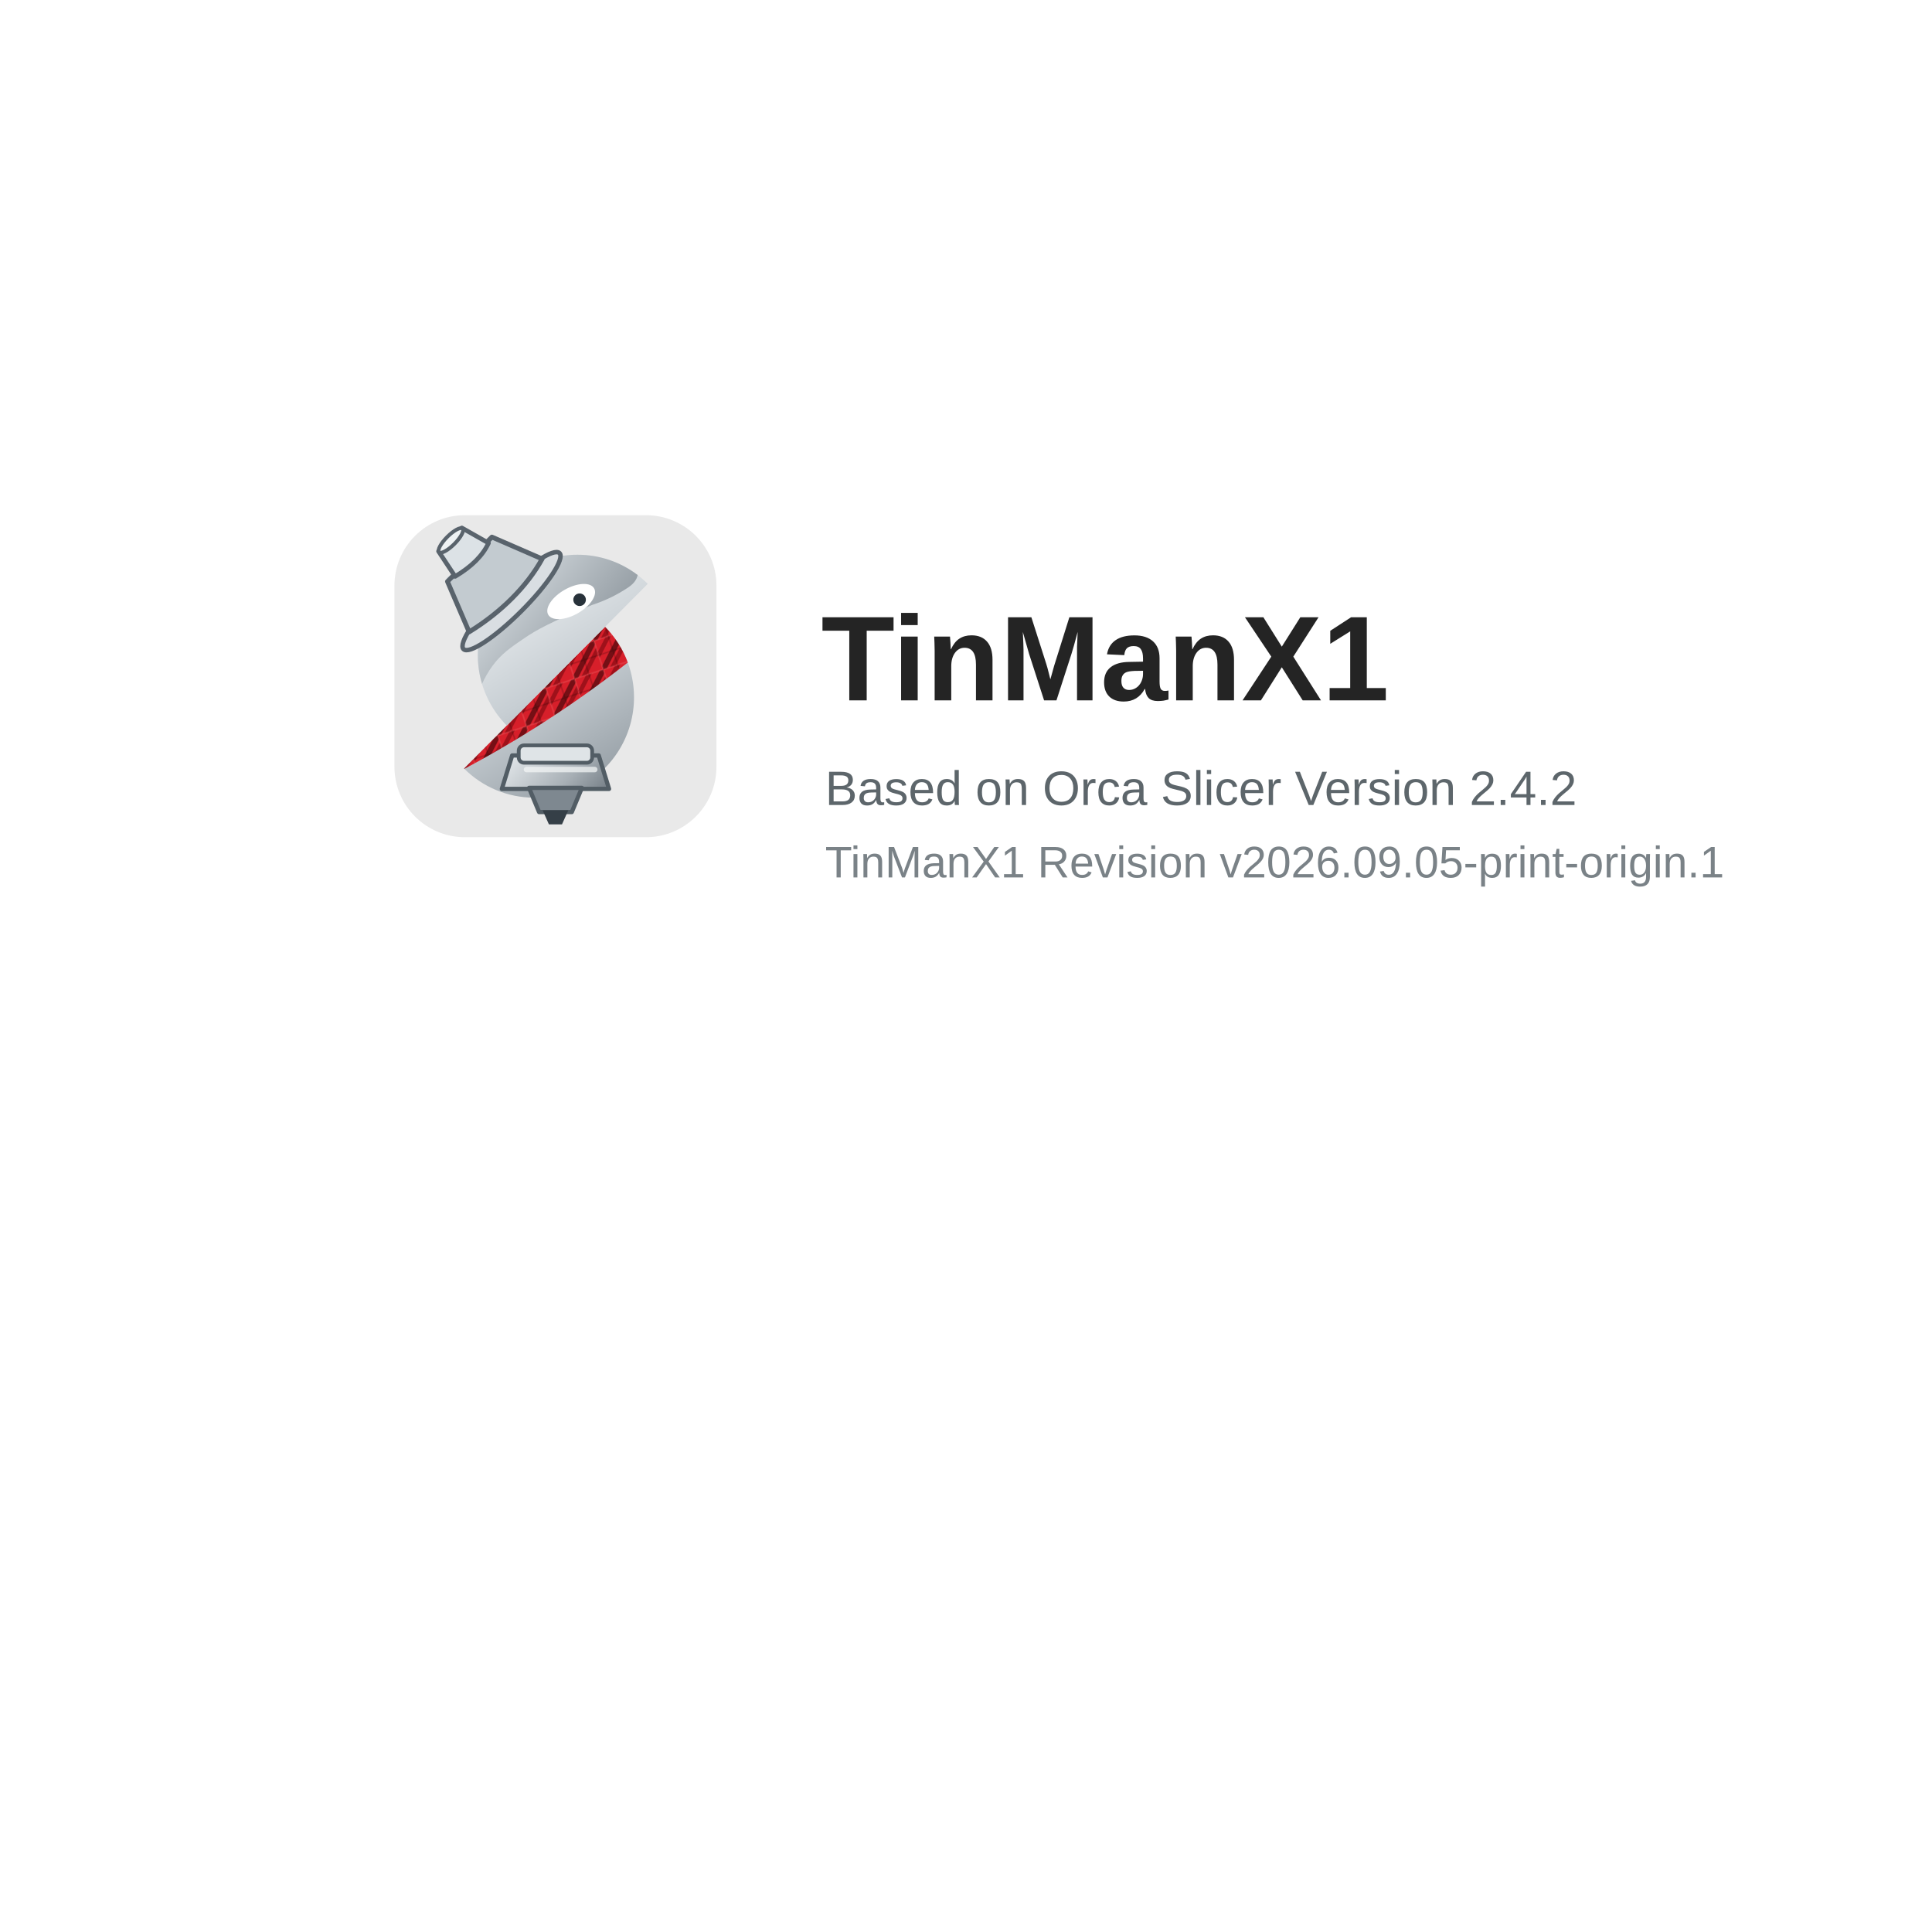
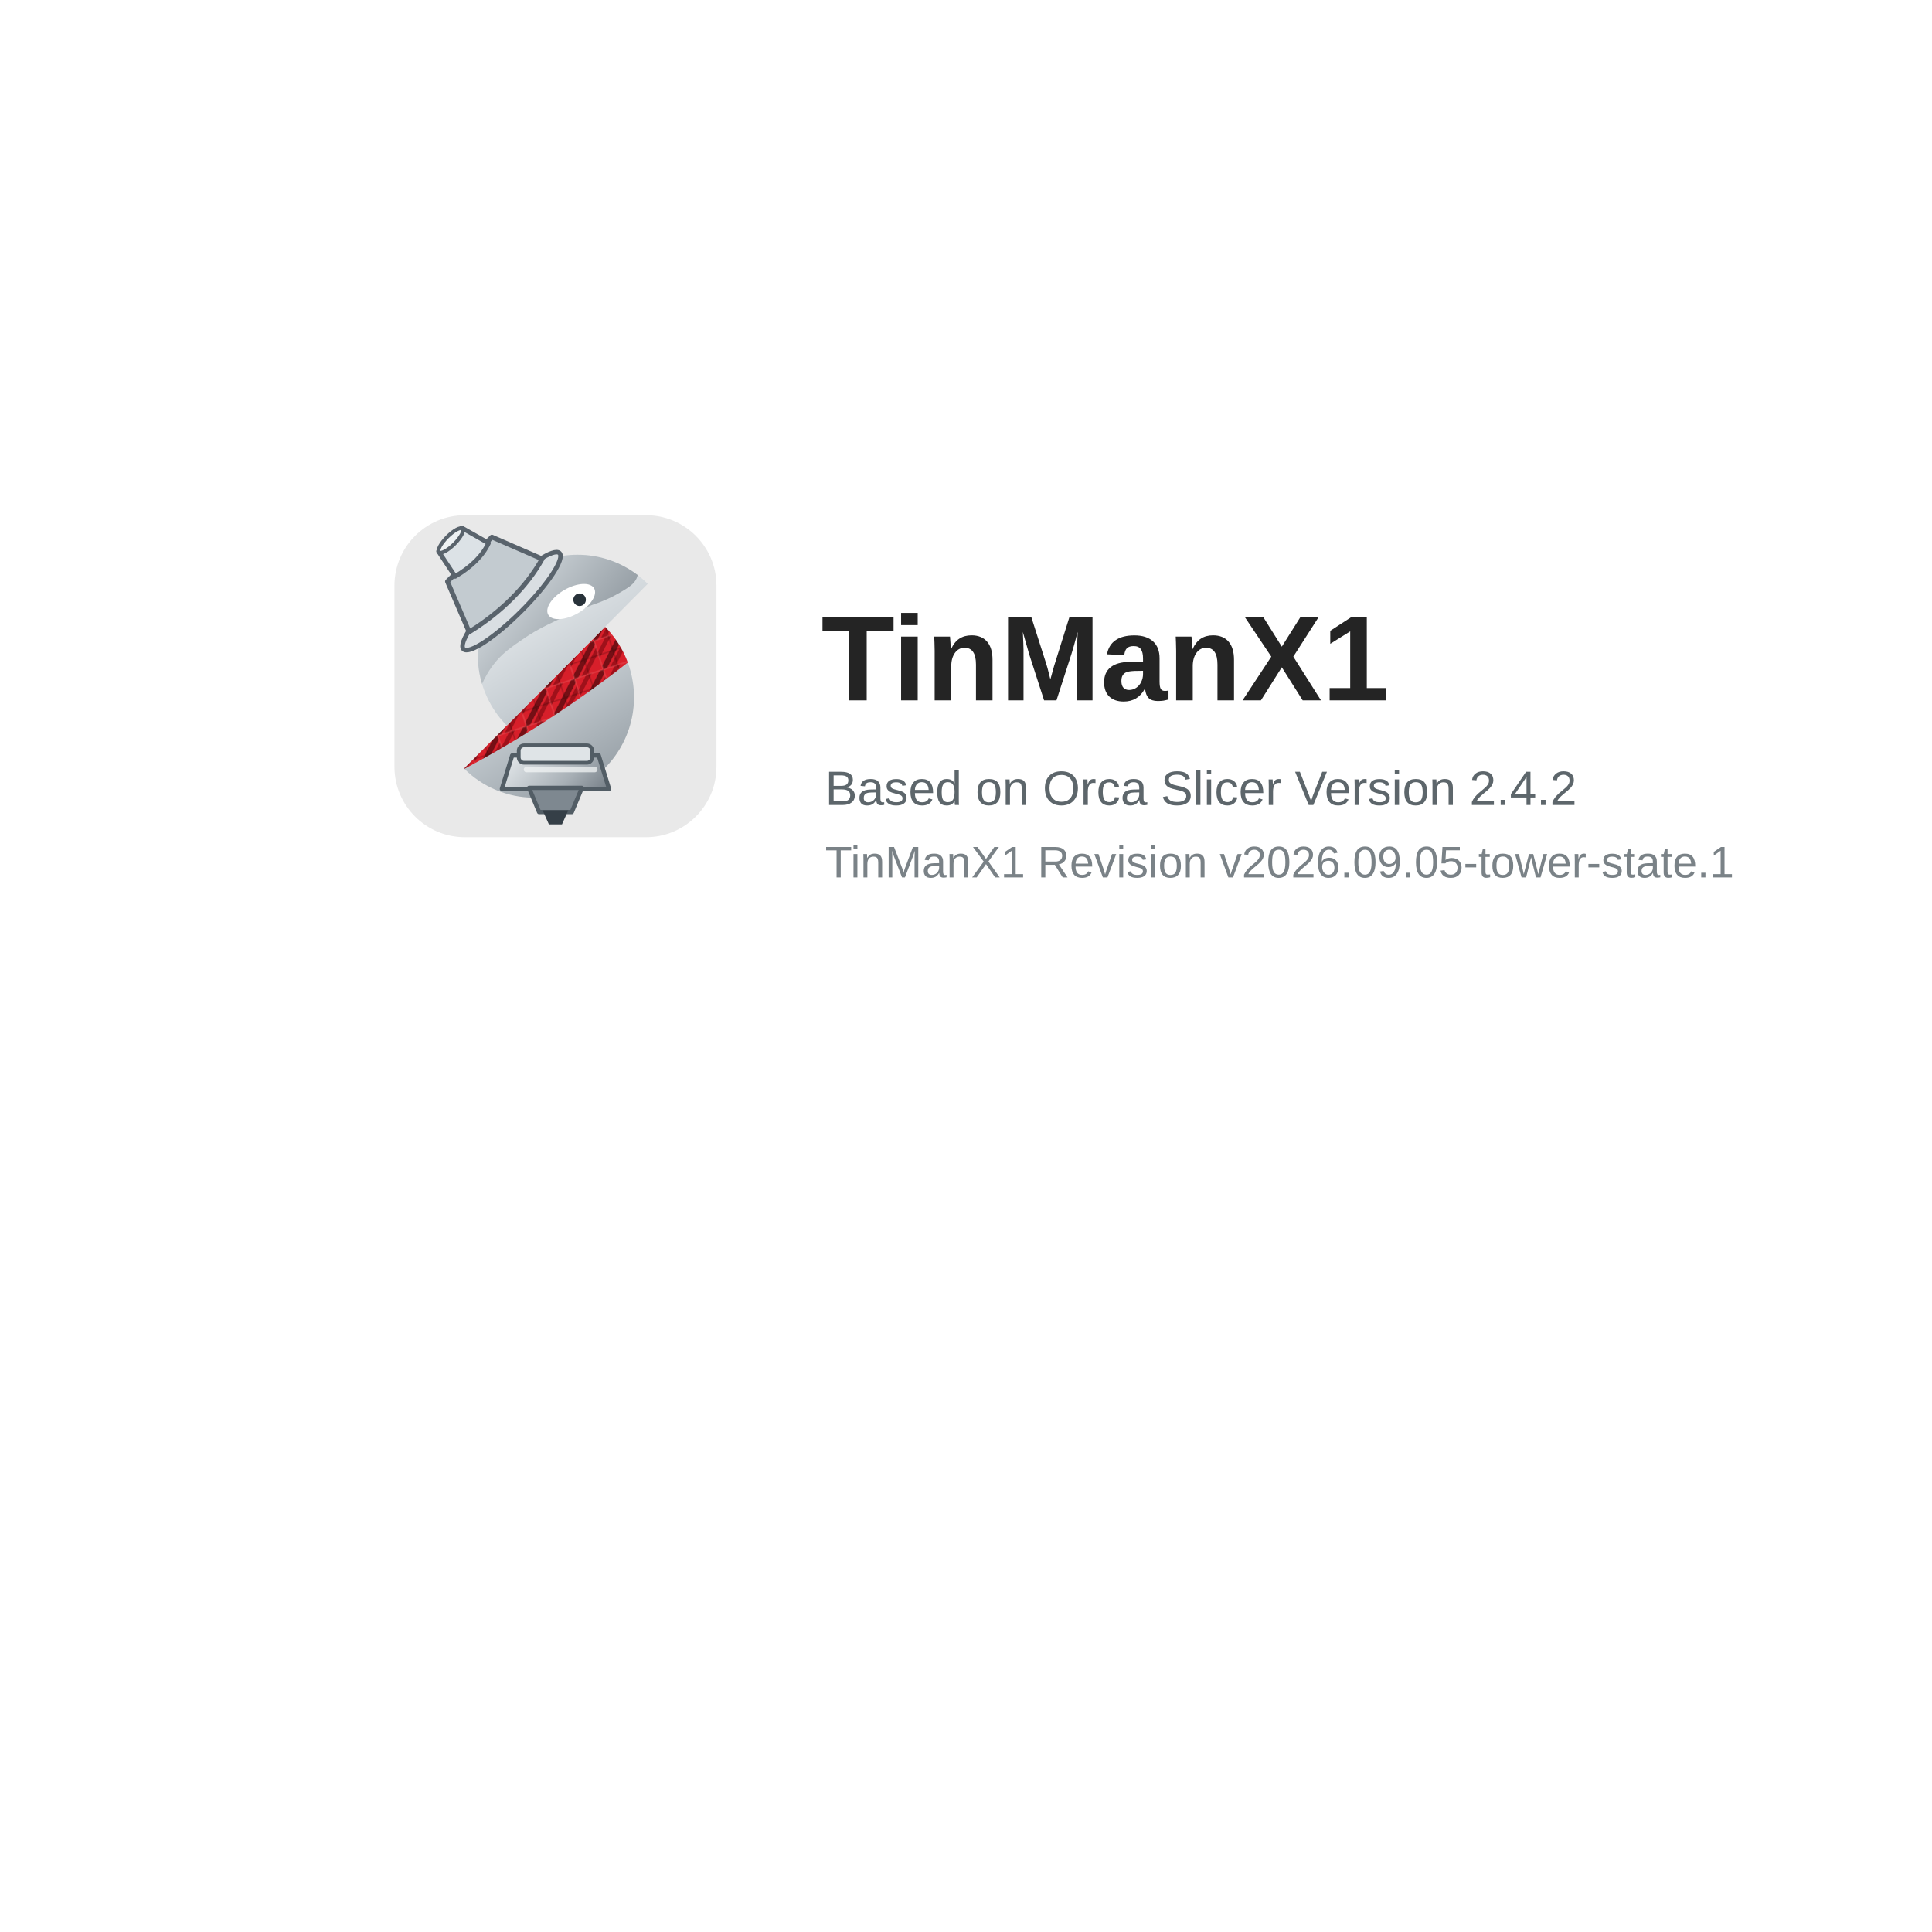
<svg xmlns="http://www.w3.org/2000/svg" width="480" height="480" viewBox="0 0 480 480">
  <defs>
    <linearGradient id="tmxSilver" x1="18" y1="8" x2="47" y2="55" gradientUnits="userSpaceOnUse">
      <stop offset="0" stop-color="#f7f9fa" />
      <stop offset=".52" stop-color="#c7ced3" />
      <stop offset="1" stop-color="#8d969d" />
    </linearGradient>
    <linearGradient id="tmxDarkSilver" x1="19" y1="10" x2="49" y2="35" gradientUnits="userSpaceOnUse">
      <stop offset="0" stop-color="#dce2e6" />
      <stop offset="1" stop-color="#6f7981" />
    </linearGradient>
    <linearGradient id="tmxNozzle" x1="24" y1="43" x2="43" y2="60" gradientUnits="userSpaceOnUse">
      <stop offset="0" stop-color="#eef2f4" />
      <stop offset=".55" stop-color="#a8b0b6" />
      <stop offset="1" stop-color="#59636c" />
    </linearGradient>
    <pattern id="tmxCarbonRed" width="6" height="6" patternUnits="userSpaceOnUse" patternTransform="rotate(-18)">
      <rect width="6" height="6" fill="#D71F2A" />
      <path d="M-2 1 1-2M0 6 6 0M5 8 8 5" fill="none" stroke="#250204" stroke-width="1.05" opacity=".55" />
      <path d="M-2 5 5-2M1 7 7 1" fill="none" stroke="#7c0810" stroke-width=".85" opacity=".62" />
      <path d="M0 0h6v6h-6z" fill="none" stroke="#f06a70" stroke-width=".35" opacity=".28" />
      <path d="M0 3h6M3 0v6" fill="none" stroke="#180102" stroke-width=".28" opacity=".22" />
    </pattern>
  </defs>
  <rect width="480" height="480" fill="#ffffff" />
  <g transform="translate(98 128)">
    <g transform="scale(1.25)">
      <rect width="64" height="64" rx="14" fill="#e9e9e9" />
      <path d="M13.84,50.354a19.7,19.7,0,0,0,13.883,5.79A19.944,19.944,0,0,0,41.858,22.182Z" fill="url(#tmxSilver)" />
      <path d="M41.858,22.181,13.84,50.354l.061.059A220.548,220.548,0,0,0,46.378,29.277a19.964,19.964,0,0,0-4.52-7.1" fill="url(#tmxCarbonRed)" />
      <path d="M36.381,7.856A19.943,19.943,0,0,0,22.327,41.818L50.345,13.646a19.693,19.693,0,0,0-13.964-5.79" fill="url(#tmxSilver)" />
      <path d="M36.381,7.856A19.636,19.636,0,0,0,26.04,10.782a22.742,22.742,0,0,0-5.91-.745,23.084,23.084,0,0,0-9.477,2.124.632.632,0,0,0,.129,1.191,13.52,13.52,0,0,1,8.069,5.137A20.06,20.06,0,0,0,17.41,33.534a19.873,19.873,0,0,1,2-3.488c1.819-2.5,3.743-3.8,6.585-5.723,2.093-1.416,5-3.077,13.359-6.512a28.421,28.421,0,0,0,6.12-2.821c1.4-.831,2.461-1.615,2.8-2.842.024-.086.045-.172.065-.256A19.655,19.655,0,0,0,36.381,7.856" fill="url(#tmxDarkSilver)" />
      <path d="M39.69,14.551c.727,1.285-.728,3.495-3.249,4.937s-5.154,1.569-5.88.284.727-3.495,3.248-4.937,5.154-1.569,5.881-.284" fill="#fff" />
      <circle cx="36.8" cy="16.8" r="1.25" fill="#28323a" />
      <g transform="translate(-17 1) rotate(-45 34.2 12.5) scale(1.05)">
        <ellipse cx="34.25" cy="18.4" rx="12.85" ry="2.65" fill="#d9dee2" stroke="#59636c" stroke-width=".85" />
        <path d="M28.3,7.2h11.9l3.8,9.65c-5.75,1.65-12.65,1.65-19.55,0Z" fill="#c3cbd0" stroke="#59636c" stroke-width=".9" stroke-linejoin="round" />
        <path d="M31.15,1.95h6.25l1.55,5.6c-2.45.9-5.4.9-8.95,0Z" fill="#dce2e6" stroke="#59636c" stroke-width=".85" stroke-linejoin="round" />
        <ellipse cx="34.25" cy="2.15" rx="3.15" ry=".95" fill="#eef2f4" stroke="#59636c" stroke-width=".7" />
      </g>
      <path d="M23.4,47.75h17.2l2.05,6.65H21.35Z" fill="url(#tmxNozzle)" stroke="#525d65" stroke-width=".85" stroke-linejoin="round" />
      <path d="M26.75,54.2h10.5l-2,4.8h-6.5Z" fill="#7e8890" stroke="#525d65" stroke-width=".85" stroke-linejoin="round" />
      <path d="M29.45,58.65h5.1l-1.25,2.8h-2.6Z" fill="#353f47" />
      <rect x="24.7" y="45.75" width="14.6" height="3.45" rx="1.05" fill="#dfe4e7" stroke="#525d65" stroke-width=".75" />
      <path d="M26.25,50.55h13.55" fill="none" stroke="#f4f6f7" stroke-width="1.1" stroke-linecap="round" opacity=".72" />
    </g>
    <text x="106" y="46" font-family="Arial, Helvetica, sans-serif" font-size="30" font-weight="700" fill="#242424">TinManX1</text>
    <text x="107" y="72" font-family="Arial, Helvetica, sans-serif" font-size="12" fill="#5d666b">Based on Orca Slicer Version 2.4.2</text>
-     <text x="107" y="90" font-family="Arial, Helvetica, sans-serif" font-size="11" fill="#7a8287">TinManX1 Revision v2026.09.05-print-origin.1</text>
+     <text x="107" y="90" font-family="Arial, Helvetica, sans-serif" font-size="11" fill="#7a8287">TinManX1 Revision v2026.09.05-tower-state.1</text>
  </g>
</svg>
